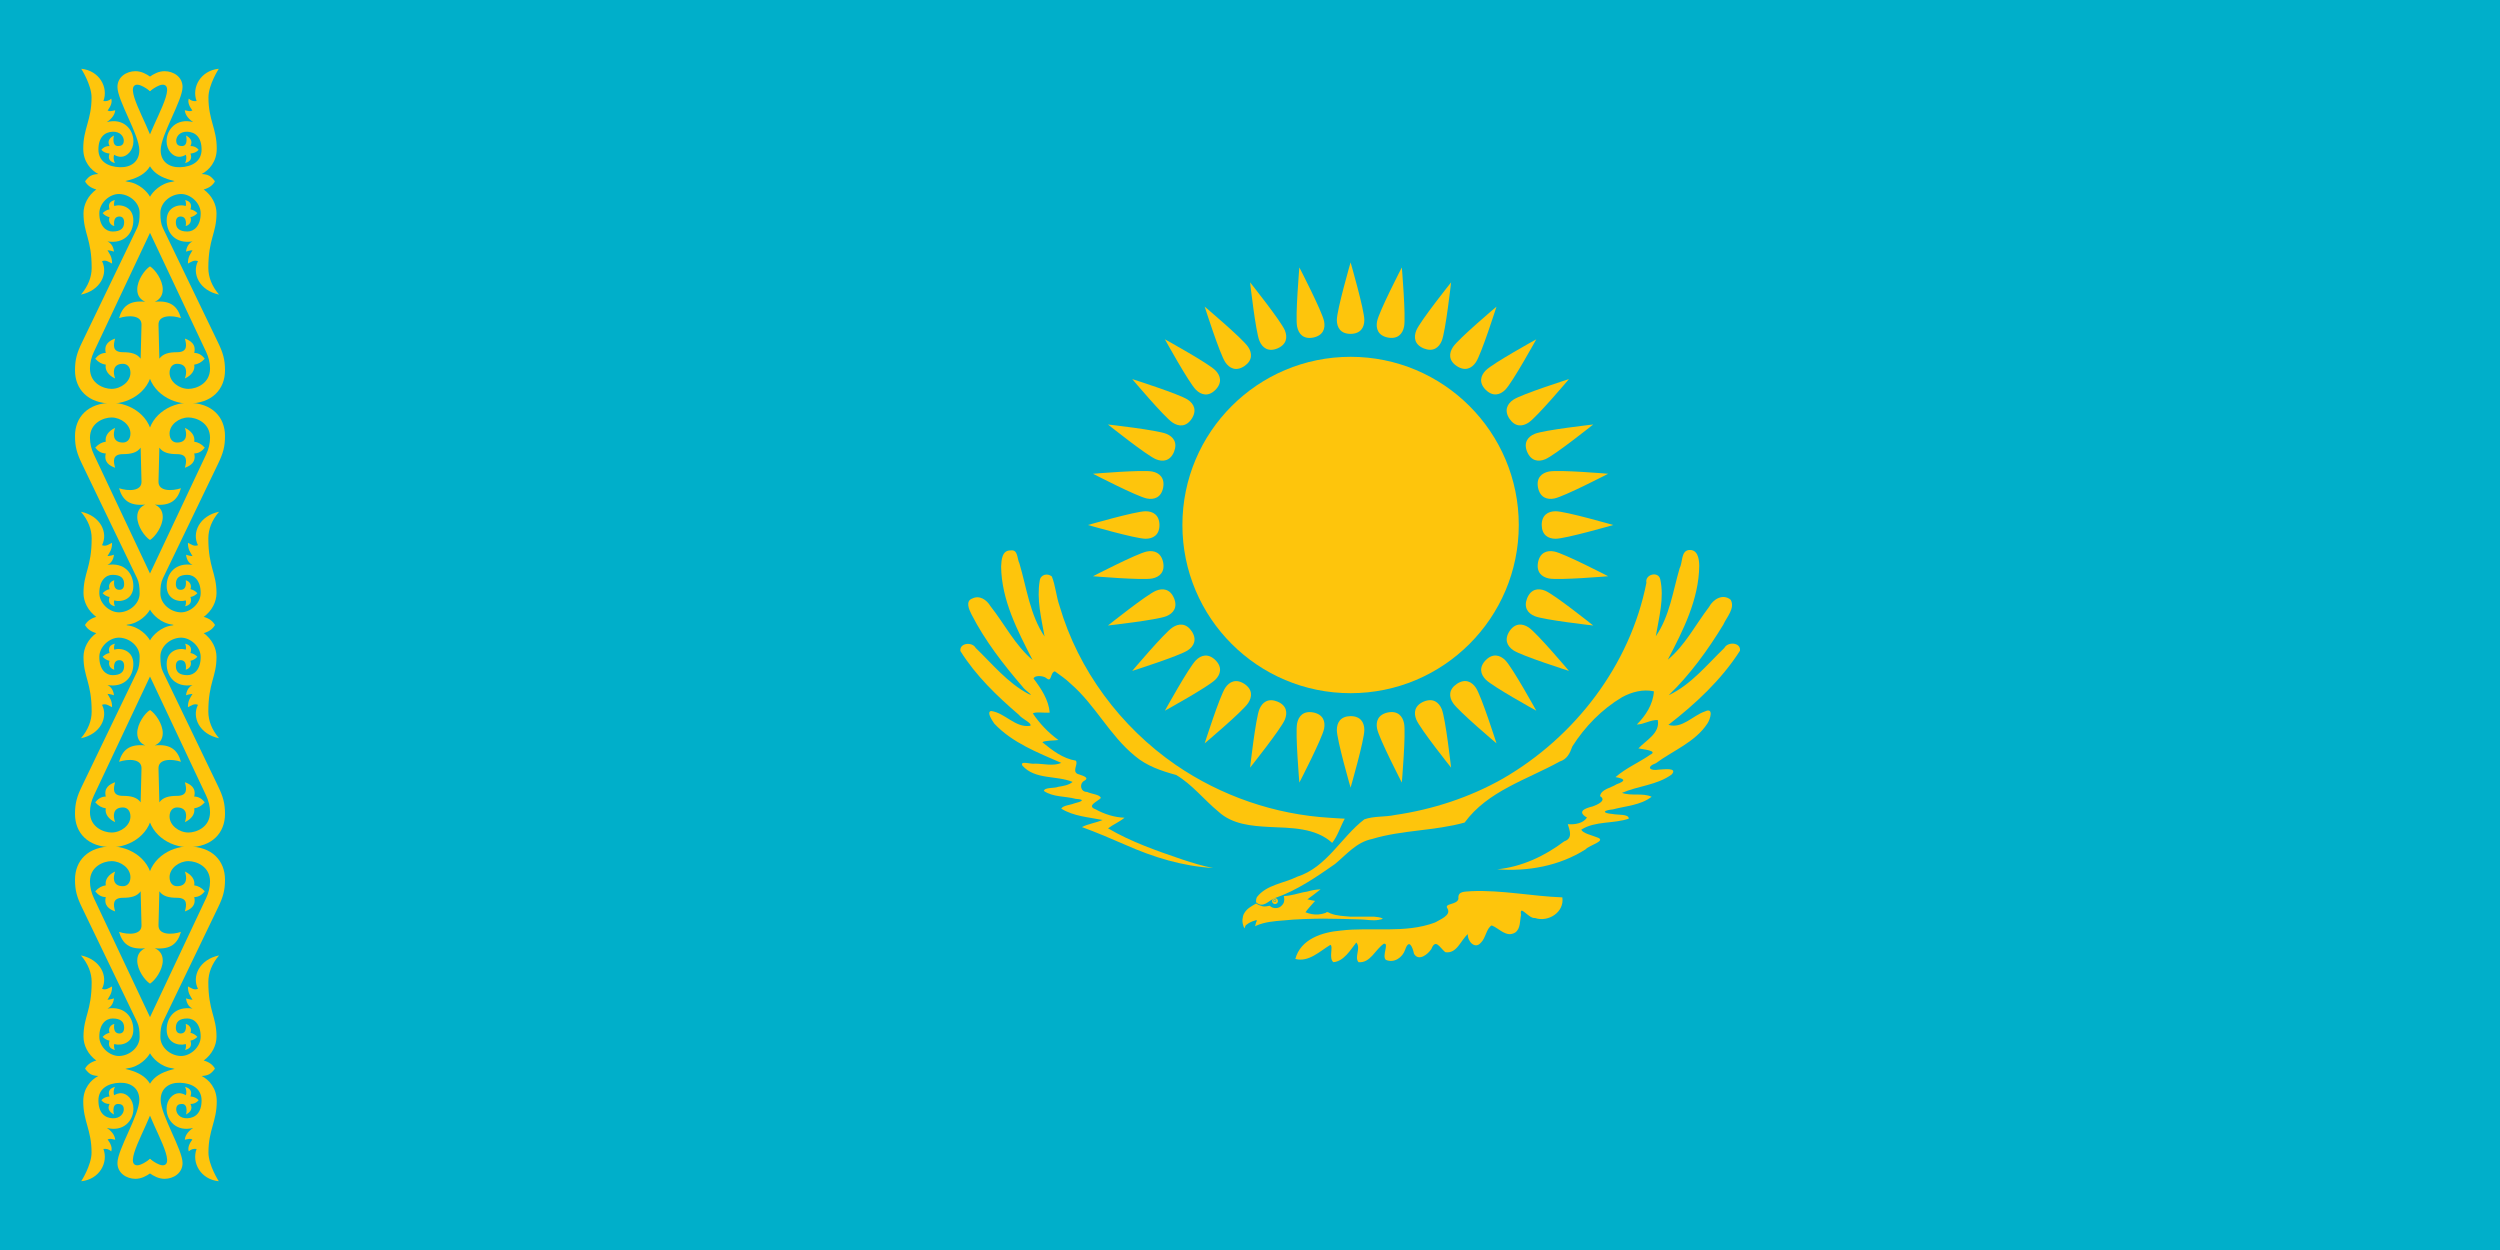
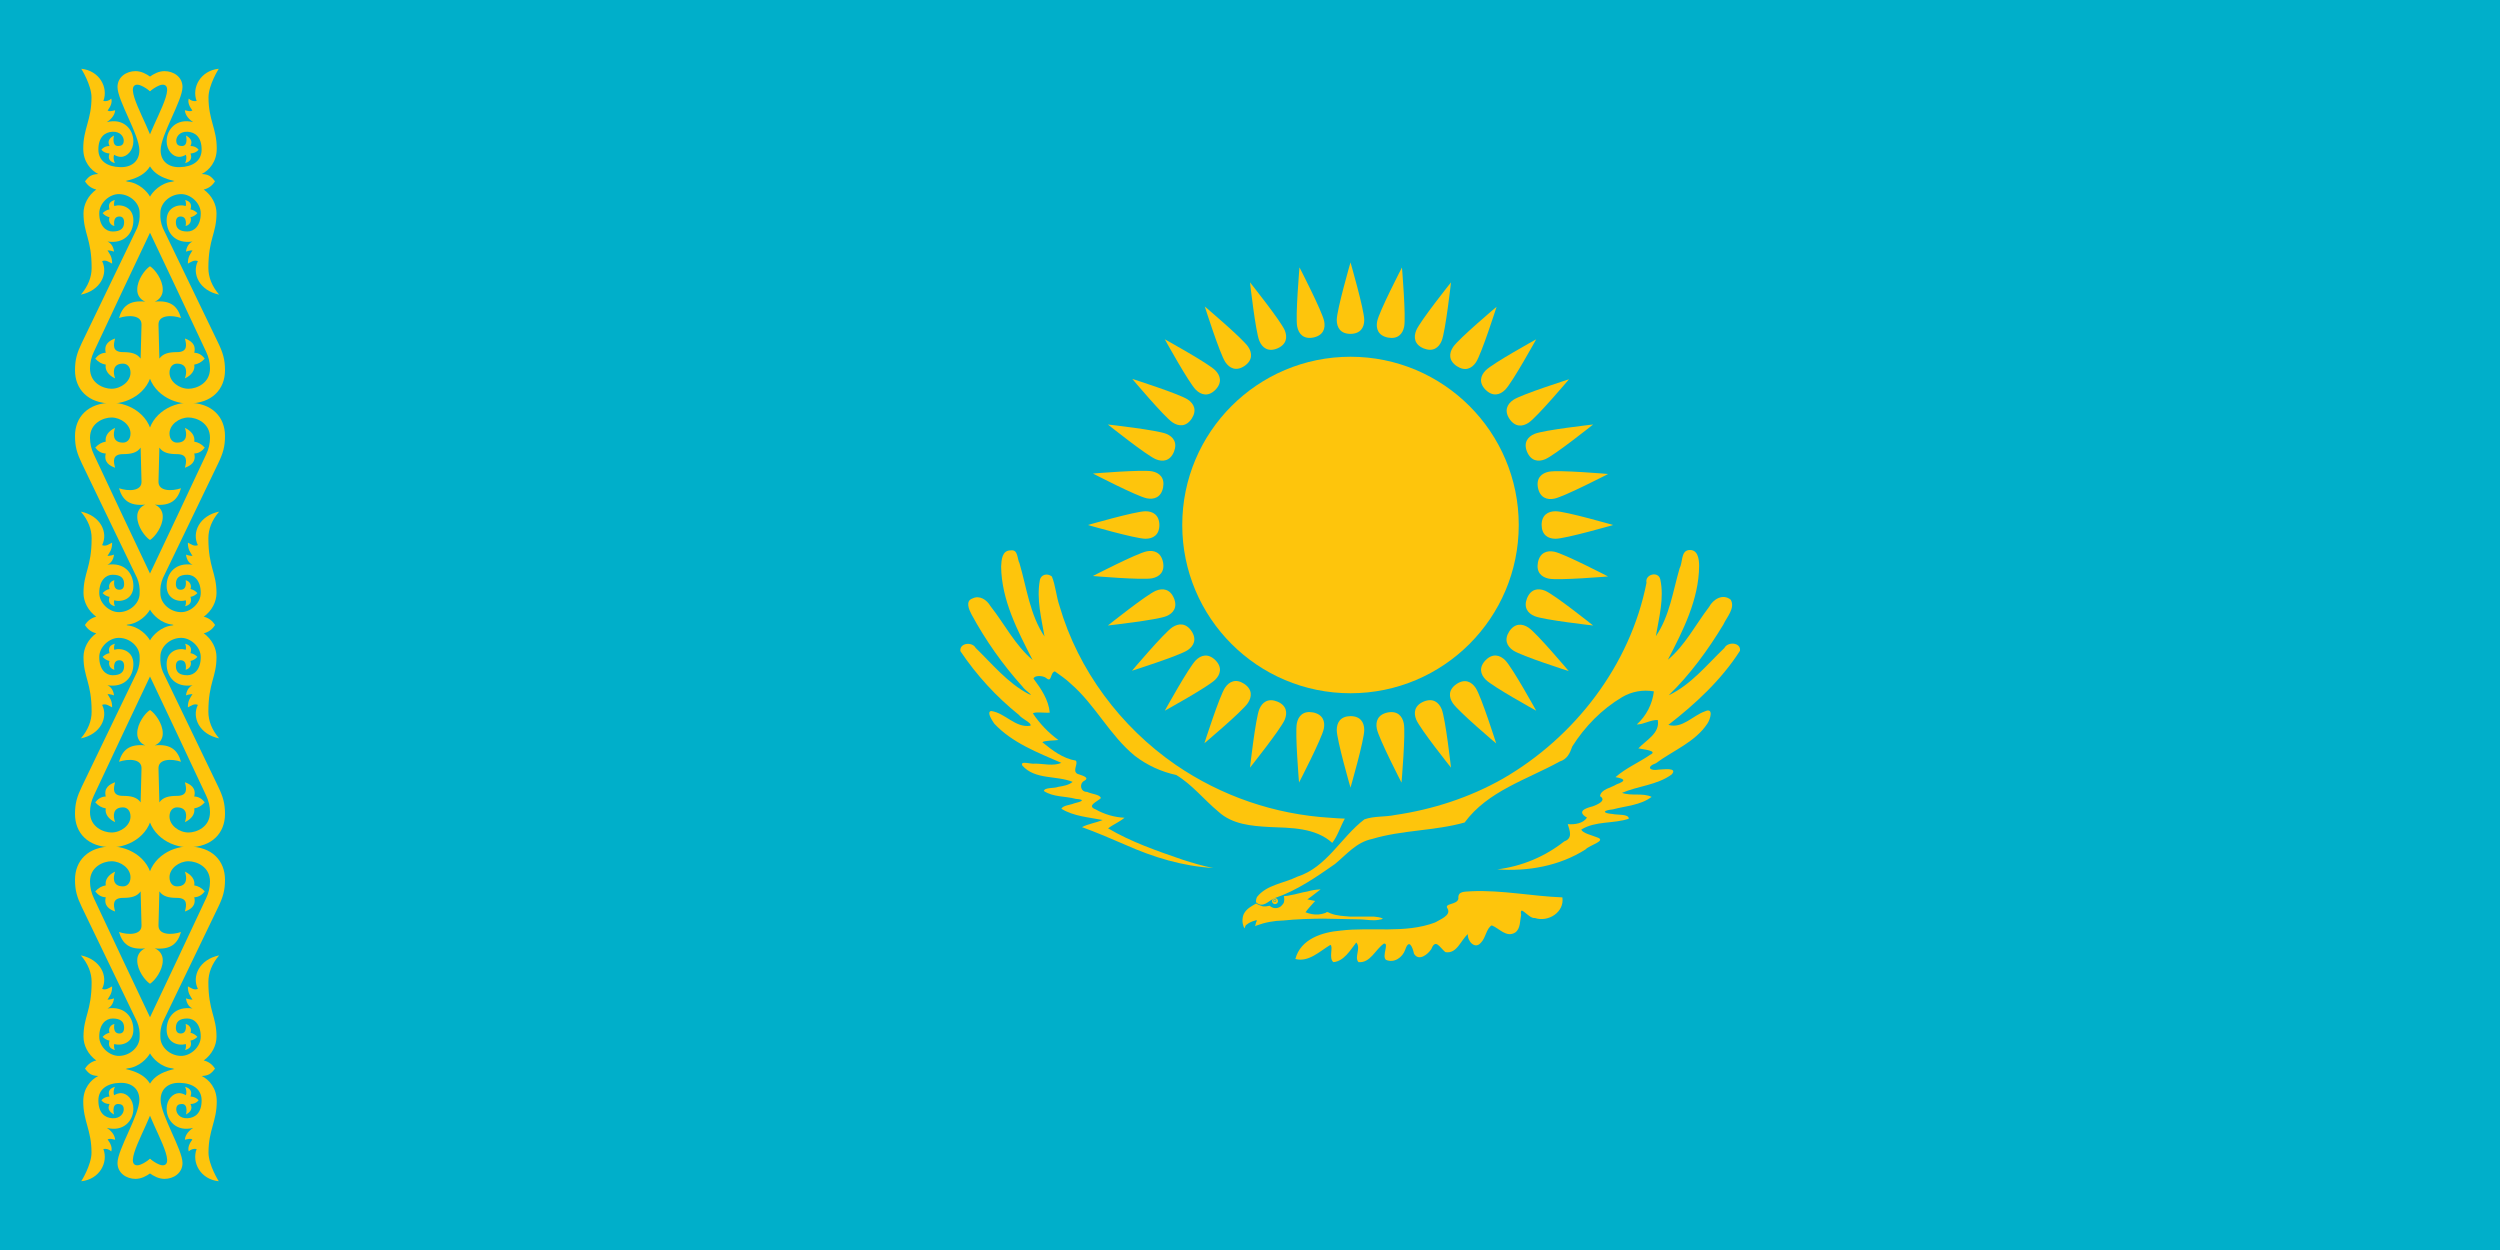
- <svg xmlns="http://www.w3.org/2000/svg" xmlns:xlink="http://www.w3.org/1999/xlink" width="1000" height="500">
+ <svg xmlns="http://www.w3.org/2000/svg" xmlns:xlink="http://www.w3.org/1999/xlink">
  <path fill="#00afca" d="M0 0h1000v500H0z" />
-   <g transform="matrix(.5 0 0 .5 540.236 210)" fill="#fec50c">
-     <circle r="134.55" />
+   <g fill="#fec50c" transform="matrix(.5 0 0 .5 540.2 210)">
+     <circle r="134.6" />
    <g id="c">
      <g id="b">
        <path id="a" d="M0-152.9c8-.1 11-5.1 11-11.1 0-8-11-46.1-11-46.1S-11-172-11-164c0 6 3 11.1 11 11.1z" />
-         <use xlink:href="#a" transform="rotate(90)" width="100%" height="100%" />
-         <use xlink:href="#a" transform="scale(-1)" width="100%" height="100%" />
-         <use xlink:href="#a" transform="rotate(-90)" width="100%" height="100%" />
+         <use xlink:href="#a" width="100%" height="100%" transform="rotate(90)" />
+         <use xlink:href="#a" width="100%" height="100%" transform="scale(-1)" />
+         <use xlink:href="#a" width="100%" height="100%" transform="rotate(-90)" />
      </g>
-       <use xlink:href="#b" transform="rotate(22.5)" width="100%" height="100%" />
-       <use xlink:href="#b" transform="rotate(45)" width="100%" height="100%" />
-       <use xlink:href="#b" transform="rotate(67.5)" width="100%" height="100%" />
+       <use xlink:href="#b" width="100%" height="100%" transform="rotate(22.5)" />
+       <use xlink:href="#b" width="100%" height="100%" transform="rotate(45)" />
+       <use xlink:href="#b" width="100%" height="100%" transform="rotate(67.5)" />
    </g>
-     <use xlink:href="#c" transform="rotate(11.25)" width="100%" height="100%" />
+     <use xlink:href="#c" width="100%" height="100%" transform="rotate(11.3)" />
  </g>
-   <g transform="matrix(.5 0 0 .5 0 0)" fill="#fec50c">
-     <path d="M1056.467 711.467c-3.6.2-7.1.666-10.534 1.766-4.7.634-9.2 2.267-13.866 3.034l-1.867.3-3.133.3c.2.866.333 1.733.333 2.6 0 .9-.1 1.766-.333 2.5-.2.7-.834 1.566-1.334 2.1-.666.733-1.366 1.366-2.2 1.766-.8.4-1.7.567-2.6.634-.9.033-1.833 0-2.7-.334-.9-.3-1.733-.866-2.5-1.533-.933.233-1.9.4-2.8.5-.933.1-1.8.1-2.633 0-.933-.267-1.9-.567-2.8-.933a16.14 16.14 0 0 1-2.6-1.367c-3.4 2-7.2 3.9-9.267 7.4-1.166 1.6-1.4 3.433-1.666 5.333-.167 2.334.433 4.8 1.433 6.967.367.633.667-2.3 1.8-2.7 1.9-1.567 4.267-2.7 6.667-3.333 2.033-1.034 1.766.066.933 1.666-.2.834-1.333 4 .2 2.4 6.767-3 14.267-3.6 21.567-4.166 10.6-1.1 21.233-1.334 31.866-1.467 10 .133 20 .267 30 .633 4.767.134 9.567 1.2 14.267.4 1.133-.3 2.9-.366 3.567-1.033-2.134-1.233-4.634-1.267-7-1.567H1080.2c-5.3-.533-10.833-.6-15.833-2.6-1.334-.533-2.567-1.8-3.834-.433-1.9.667-3.933 1.133-5.933 1.267-3.5.266-7-.467-10.233-1.767 2.333-3.233 5.133-6.067 7.7-9.067-2.067-.333-4.067-.766-6.134-1.266 3.634-2.5 7-5.334 10.534-8z" />
-     <path d="M1212.2 746.01c-7.245 4.35-12.775-3.362-18.831-5.675-4.325 2.349-4.729 10.208-8.77 13.93-4.835 5.502-10.76-1.537-10.319-6.965-5.782 4.874-8.706 15.922-18.057 14.446-4.43-3.615-7.721-11.201-11.106-2.564-2.76 4.222-10.11 10.23-13.916 3.854-1.178-5.63-4-12.25-7.063-3.308-2.102 6.325-8.85 10.978-15.379 8.209-3.574-2.922 2.865-13.727-1.684-12.958-6.8 4.495-10.753 15.658-20.242 14.764-3.685-4.136 2.236-11.144-1.806-15.735-4.77 6.123-10.063 15.089-18.315 15.735-3.988-3.232.157-12.501-2.39-13.873-8.467 5.078-17.401 14.128-28.05 11.294 4.15-15.873 21.49-21.442 36.073-22.68 25.089-3.084 51.484 2.586 75.624-6.47 3.9-2.373 13.35-5.739 9.985-11.243-2.98-4.347 7.753-2.647 8.785-7.724-.639-6.43 4.927-5.545 10.364-6.108 24.376-1.052 48.455 4.082 72.758 4.954 1.836 11.842-11.3 20.157-21.876 16.5-5.052.819-12.627-11.615-11.142-2.57-1.018 4.748-.305 11.018-4.643 14.189m-207.4-24.248c5.643 5.165 9.6-.973 14.875-3.216 17.692-6.085 33.128-16.719 48.346-27.344 9.22-7.63 17.214-17.525 29.597-20 24.155-7.303 49.832-6.417 74.08-13.157 18.465-25.28 49.826-34.299 76.097-48.83 5.899-1.833 8.178-6.688 10.062-12.048 10.028-15.83 23.689-29.857 39.845-39.439 7.644-4.177 16.764-6.582 25.418-4.672-.62 10.307-6.533 19.442-13.672 26.57 5.842-.128 10.863-3.819 16.767-3.611 2.023 10.578-9.4 16.114-15.478 22.7 3.385.787 16.353 1.768 9.286 5.159-9.005 6.25-19.289 10.541-27.602 17.799 7.67 1.378 8.544 3.008.745 5.782-4.222 2.862-12.341 3.862-13.126 9.437 5.794 3.561-2.669 7.097-5.933 8.255-6.242 1.454-12.798 4.165-4.507 8.907-3.136 4.738-9.865 5.749-15.356 5.28 1.666 5.37 4.078 11.379-2.892 13.748-15.624 11.81-33.96 20.402-53.6 22.367 24.535 1.886 49.806-2.668 70.772-16.011 2.768-3.273 17.282-6.79 9.164-9.542-3.822-1.59-12.016-3.357-12.57-6.271 11.355-7.006 25.664-4.514 37.88-8.676.316-3.955-9.292-2.855-12.874-3.755-8.543-.7-8.042-2.88.195-3.688 10.422-2.76 22.226-3.303 30.993-10.098-7.138-3.307-16.116-.396-23.732-3.096 12.911-5.65 28.142-6.217 39.726-14.704 5.277-5.87-6.76-4.036-10.267-3.893-7.15 1.245-10.456-2.178-2.332-5.149 13.87-10.227 31.433-16.87 41.176-31.697 2.308-3.319 5.433-13.319-1.928-9.722-9.68 3.219-18.198 14.101-29.228 10.735 21.733-16.844 42.413-36.02 57.267-59.33.768-6.723-9.785-7.45-12.532-2.172-13.963 13.454-26.6 29.335-44.477 37.77 17.121-16.525 31.276-36.092 43.626-56.372 2.648-6.032 9.764-13.286 5.902-19.983-6.225-5.153-14.013-.436-17.248 5.73-10.854 14.17-19.096 30.709-33.054 42.25 12.22-23.321 24.871-48.147 25.18-75.046-.038-5.538-1.15-13.694-8.67-12.66-5.962 1.069-4.546 9.992-7.004 14.505-5.411 18.377-7.951 38.279-19.05 54.37 2.497-14.933 6.866-30.5 3.512-45.58-1.567-6.739-12.45-3.84-11.048 2.83-13.002 65.86-57.194 123.46-114.99 156.78-26.464 14.973-56.023 24.626-86.096 29.002-8.09 1.771-16.84.732-24.572 3.49-18.736 14.367-30.08 38.407-53.802 45.935-10.632 5.284-24.496 6.356-32.098 16.233-.658 1.263-.8 2.727-.774 4.128" />
-     <path d="M1075.8 654.95c-3.5 6.354-5.56 13.658-10.06 19.347-13.541-12.321-33.171-11.914-50.347-12.734-14.177-.757-29.594-2.065-40.563-12.176-11.539-9.452-20.958-21.724-33.852-29.393-11.769-3.2-23.633-7.204-33.095-15.271-20.22-16.482-31.8-40.937-51.558-57.933-3.767-3.708-8.209-6.581-12.429-9.727-4.01.977-2.195 9.631-7.102 5.22-2.67-1.9-9.348-2.085-9.95.569 6.041 7.96 12.088 17.049 12.925 27.23-4.12.422-11.445-.87-13.487.664 5.471 8.2 12.484 15.473 20.452 21.263-3.822.614-11.353.28-12.818 1.82 7.909 6.446 16.39 13.034 26.747 14.69 2.12 2.794-3.1 8.19 1.29 10.576 2.545 1.04 10.944 2.78 5.159 5.675-3.97 2.675-2.497 8.91 2.58 8.77 3.21 1.64 10.417 2.041 10.981 4.88-2.845 2.895-11.698 6.328-4.163 9.04 7.039 3.904 15.067 6.439 23.105 6.717-4.034 3.394-9.004 5.32-13.156 8.513 18.55 10.877 39.113 18.03 59.433 24.919 8.09 2.703 16.274 5.223 24.66 6.81-24.368-1.407-47.921-8.621-70.115-18.495-11.503-5.045-23.084-9.92-34.873-14.265 5.169-2.69 11.148-3.347 16.509-5.675-11.128-2.23-23.285-2.96-33.067-9.077 1.5-2.676 7.183-2.802 10.326-4.164 5.911-1.416 9.578-3.134 1.243-3.648-8.405-2.281-18.045-1.257-25.452-6.328.477-3.04 8.229-1.98 11.386-3.293 3.976-.683 8.396-1.255 11.573-3.93-12.994-5.387-29.99-1.57-40.168-13.045-2.347-4.372 7.289-.85 10.033-1.579 6.973 0 14.467 2.216 21.107-.595-18.934-8.313-39.215-16.095-53.655-31.471-1.603-2.472-6.407-9.225-2.531-10.06 11.239 1.487 19.374 13.753 31.396 11.844 1.597-2.153-6.984-5.681-9.126-8.758-17.528-15.041-34.54-31.364-46.825-51.066-.845-6.58 9.497-7.565 12.22-2.484 13.405 12.911 25.514 27.977 42.21 36.791 5.924 2.873-3.402-3.4-4.644-5.675-15.427-17.914-30.113-36.834-40.895-57.932-1.93-3.802-5.128-10.686.646-12.71 5.773-2.892 11.501 1.048 14.428 6.007 11.342 14.305 19.688 31.307 33.817 43.225-12.037-23.359-24.889-47.948-25.2-74.828.283-5.21.618-13.092 7.684-12.878 5.933-.9 4.996 6.696 6.94 10.318 5.846 19.747 8.395 41.121 20.122 58.556-2.59-14.649-6.403-29.735-3.87-44.627.584-4.89 6.089-6.37 9.682-3.414 2.905 7.11 3.51 15.89 6.157 23.491 15.06 51.52 48.875 96.832 92.941 127.24 36.292 24.891 79.362 39.75 123.32 42.341 3.97.346 7.956.466 11.932.71" />
-     <circle cx="1020" cy="720.887" r="2.367" />
-     <circle cx="1019.8" cy="720.507" r=".965" stroke="#00afca" stroke-width=".381" />
+   <g fill="#fec50c" transform="scale(.5)">
+     <path d="M1056.5 711.5c-3.6.2-7.1.6-10.6 1.7-4.7.7-9.2 2.3-13.8 3l-1.9.4-3.1.3c.2.8.3 1.7.3 2.6 0 .9-.1 1.7-.3 2.5a6 6 0 0 1-1.4 2c-.6.8-1.3 1.4-2.2 1.8a7 7 0 0 1-2.6.7c-.9 0-1.8 0-2.7-.4-.9-.3-1.7-.8-2.5-1.5l-2.8.5h-2.6l-2.8-1a16.1 16.1 0 0 1-2.6-1.3c-3.4 2-7.2 3.9-9.3 7.4-1.1 1.6-1.4 3.4-1.6 5.3-.2 2.4.4 4.8 1.4 7 .4.6.7-2.3 1.8-2.7 1.9-1.6 4.3-2.7 6.7-3.3 2-1 1.7 0 .9 1.6-.2.9-1.3 4 .2 2.4a65 65 0 0 1 21.6-4.1c10.6-1.1 21.2-1.4 31.8-1.5l30 .6c4.8.2 9.6 1.2 14.3.4 1.1-.3 2.9-.3 3.6-1-2.2-1.2-4.7-1.3-7-1.6h-19.1c-5.3-.5-10.8-.6-15.8-2.6-1.4-.5-2.6-1.8-3.9-.4-1.9.7-3.9 1.1-5.9 1.3-3.5.2-7-.5-10.2-1.8 2.3-3.2 5.1-6 7.7-9l-6.2-1.3c3.7-2.5 7-5.4 10.6-8z" />
+     <path d="M1212.2 746c-7.2 4.4-12.8-3.4-18.8-5.7-4.4 2.4-4.8 10.2-8.8 14-4.8 5.5-10.8-1.6-10.3-7-5.8 4.9-8.7 16-18 14.4-4.5-3.6-7.8-11.2-11.2-2.5-2.7 4.2-10 10.2-13.9 3.8-1.2-5.6-4-12.2-7-3.3-2.2 6.4-9 11-15.4 8.2-3.6-2.9 2.8-13.7-1.7-13-6.8 4.6-10.8 15.7-20.3 14.8-3.7-4 2.3-11.1-1.8-15.7-4.7 6.1-10 15.1-18.3 15.7-4-3.2.2-12.5-2.4-13.8-8.4 5-17.4 14.1-28 11.3 4.1-16 21.5-21.5 36-22.7 25.1-3.1 51.5 2.6 75.7-6.5 3.9-2.4 13.3-5.7 10-11.2-3-4.4 7.7-2.7 8.7-7.8-.6-6.4 5-5.5 10.4-6 24.4-1.1 48.5 4 72.8 4.9 1.8 11.8-11.3 20.1-22 16.5-5 .8-12.5-11.6-11-2.6-1 4.8-.4 11-4.7 14.2m-207.4-24.2c5.6 5.1 9.6-1 14.9-3.3 17.7-6 33.1-16.7 48.3-27.3 9.2-7.6 17.2-17.5 29.6-20 24.2-7.3 49.9-6.4 74.1-13.2 18.5-25.2 49.8-34.3 76.1-48.8 5.9-1.8 8.2-6.7 10-12 10-15.9 23.7-29.9 39.9-39.5a37.2 37.2 0 0 1 25.4-4.6 42.4 42.4 0 0 1-13.7 26.5c5.9-.1 11-3.8 16.8-3.6 2 10.6-9.4 16.1-15.5 22.7 3.4.8 16.4 1.8 9.3 5.2-9 6.2-19.3 10.5-27.6 17.8 7.7 1.4 8.6 3 .8 5.8-4.3 2.8-12.4 3.8-13.2 9.4 5.8 3.6-2.6 7-5.9 8.2-6.2 1.5-12.8 4.2-4.5 9-3.1 4.7-9.9 5.7-15.4 5.2 1.7 5.4 4.1 11.4-2.8 13.8a107.7 107.7 0 0 1-53.6 22.4c24.5 1.8 49.8-2.7 70.7-16 2.8-3.3 17.3-6.9 9.2-9.6-3.8-1.6-12-3.4-12.6-6.3 11.4-7 25.7-4.5 37.9-8.6.3-4-9.3-2.9-12.9-3.8-8.5-.7-8-2.9.2-3.7 10.4-2.8 22.2-3.3 31-10-7.1-3.4-16.1-.5-23.7-3.2 12.9-5.6 28.1-6.2 39.7-14.7 5.3-5.9-6.8-4-10.3-3.9-7.1 1.3-10.4-2.2-2.3-5.1 13.9-10.3 31.4-16.9 41.2-31.7 2.3-3.3 5.4-13.3-2-9.8-9.6 3.3-18.1 14.1-29.2 10.8 21.8-16.9 42.4-36 57.3-59.3.8-6.8-9.8-7.5-12.5-2.2-14 13.4-26.6 29.3-44.5 37.8 17.1-16.6 31.3-36.1 43.6-56.4 2.7-6 9.8-13.3 6-20-6.3-5.2-14.1-.4-17.3 5.7-10.9 14.2-19.1 30.7-33 42.3 12.1-23.3 24.8-48.2 25-75 0-5.6-1-13.8-8.6-12.7-6 1-4.5 10-7 14.5-5.4 18.4-8 38.3-19 54.3 2.5-14.9 6.8-30.5 3.5-45.5-1.6-6.8-12.5-3.9-11 2.8-13 65.9-57.3 123.5-115 156.8-26.5 15-56 24.6-86.2 29-8 1.7-16.8.7-24.5 3.5-18.8 14.3-30.1 38.4-53.8 45.9-10.7 5.3-24.5 6.4-32.1 16.2a8.6 8.6 0 0 0-.8 4.2" />
+     <path d="M1075.8 655c-3.5 6.3-5.6 13.6-10 19.3-13.6-12.3-33.2-12-50.4-12.7-14.2-.8-29.6-2.1-40.6-12.2-11.5-9.5-21-21.7-33.8-29.4a83.2 83.2 0 0 1-33.1-15.3c-20.2-16.5-31.8-41-51.6-58-3.7-3.6-8.2-6.5-12.4-9.6-4 1-2.2 9.6-7.1 5.2-2.7-2-9.4-2.1-10 .6 6 8 12.1 17 13 27.2-4.2.4-11.5-.9-13.5.6a84.3 84.3 0 0 0 20.4 21.3c-3.8.6-11.3.3-12.8 1.8 8 6.5 16.4 13 26.8 14.7 2 2.8-3.1 8.2 1.3 10.6 2.5 1 10.9 2.8 5.1 5.7-4 2.6-2.5 8.9 2.6 8.7 3.2 1.7 10.4 2 11 5-2.9 2.8-11.7 6.2-4.2 9a52 52 0 0 0 23.1 6.7c-4 3.4-9 5.3-13.1 8.5 18.5 10.9 39 18 59.4 25 8 2.6 16.3 5.1 24.7 6.7-24.4-1.4-48-8.6-70.2-18.5-11.5-5-23-9.9-34.8-14.2 5.1-2.7 11.1-3.4 16.5-5.7-11.2-2.2-23.3-3-33-9 1.4-2.8 7-2.9 10.2-4.3 6-1.4 9.6-3 1.3-3.6-8.4-2.3-18-1.3-25.5-6.3.5-3 8.3-2 11.4-3.3 4-.7 8.4-1.3 11.6-4-13-5.3-30-1.5-40.2-13-2.3-4.4 7.3-.9 10-1.6 7 0 14.5 2.2 21.2-.6-19-8.3-39.3-16-53.7-31.4-1.6-2.5-6.4-9.3-2.5-10.1 11.2 1.5 19.3 13.7 31.4 11.8 1.6-2.1-7-5.6-9.2-8.7a229.4 229.4 0 0 1-46.8-51c-.8-6.7 9.5-7.7 12.2-2.6 13.4 13 25.5 28 42.2 36.8 6 2.9-3.4-3.4-4.6-5.7a298.7 298.7 0 0 1-40.9-57.9c-2-3.8-5.1-10.7.7-12.7 5.7-2.9 11.5 1 14.4 6 11.3 14.3 19.7 31.3 33.8 43.2-12-23.3-24.9-48-25.2-74.8.3-5.2.6-13 7.7-12.9 6-.9 5 6.7 7 10.3 5.8 19.8 8.3 41.2 20 58.6-2.5-14.6-6.4-29.7-3.8-44.6.6-5 6-6.4 9.7-3.4 2.9 7 3.5 15.9 6.1 23.5 15 51.5 48.9 96.8 93 127.2a244.7 244.7 0 0 0 123.3 42.3c4 .4 8 .5 11.9.7" />
+     <circle cx="1020" cy="720.9" r="2.4" />
+     <circle cx="1019.8" cy="720.5" r="1" stroke="#00afca" stroke-width=".4" />
  </g>
-   <g transform="matrix(.5 0 0 .5 0 0)" fill="#fec50c">
+   <g fill="#fec50c" transform="scale(.5)">
    <g id="f">
      <g id="e">
-         <path d="M120 72.922s-9.61-8.076-12.874-4.025c-5.25 6.515 16.14 38.968 16.14 50.396 0 18.759-12.517 23.86-27.973 26.539-10.371 1.798-27.259-.752-27.259-.752 3.18-4.273 5.248-5.532 10.606-5.873-5.965-3.097-12.039-9.82-12.039-20.284 0-16.138 6.643-22.79 6.643-40.983 0-10.093-8.276-22.941-8.276-22.941 14.629 1.464 21.879 15.009 17.754 25.834 2.328.335 4.442-.19 6.258-1.91 1.07 3-.62 6.483-2.883 9.484 1.823.974 3.162.39 6.066-.21-.276 3.092-2.128 6.376-6.66 9.468 13.151-3.415 21.243 5.751 21.243 15.347 0 7.248-5.079 12.443-10.044 12.443-1.604 0-3.961-.661-5.29-1.654-.938 1.995-.455 4.665.51 6.66-3.638-.962-5.948-3.123-4.304-7.621-2.795-.257-5.018-1.201-6.53-3 1.532-1.963 3.857-3.093 6.53-3.001-2.035-4.2.233-6.55 3.538-8.456 0 0-2.102 8.456 3.265 8.456 2.413 0 4.612-.786 4.612-4.343 0-3.097-2.707-7.387-8.966-7.114-6.258.273-11.332 4.315-11.332 14.306 0 9.216 7.434 13.8 17.23 14.096 8.833.273 15.5-4.512 15.5-13.625 0-12.128-17.508-39.773-17.508-50.58 0-8.11 7.292-12.636 14.427-12.636 9.252 0 17.058 9.161 17.058 9.161l-5.435 6.815z" />
-         <path id="d" d="M122.02 292.14c0 20.27-18.198 30.688-32.498 30.688-19.266 0-29.524-11.519-29.524-26.598 0-8.548 1.566-13.911 5.507-22.092 0 0 31.78-66.091 44.153-91.653 1.543-3.188 2.041-6.818 2.041-12.138 0-8.217-7.97-14.933-16.327-15.139-7.618-.19-15.918 7.102-15.918 15.412 0 10.093 5.236 14.593 10.612 14.593 6.616 0 9.252-2.72 9.252-7.365 0-3.237-1.563-4.637-3.81-4.637-5.674 0-4.081 7.638-4.081 7.638-2.818-.617-5.134-3.497-3.81-7.093a10.23 10.23 0 0 1-5.51-3.273c1.521-1.475 3.266-2.613 5.51-3-1.329-4.388.447-6.531 4.286-7.433-.775 1.687-.801 3.24-.544 4.705 6.043-1.719 15.306 1.016 15.306 11.456 0 10.365-7.194 19.093-20.681 16.912 3.208 1.534 4.84 4.673 5.17 8.183-2.45-.954-5.17-1.09-5.17-1.09 1.577 2.78 3.767 5.177 3.673 10.637-2.5-1.137-4.823-3.242-8.027-1.91 5.03 9.898-1.15 23.512-16.871 26.733 5.754-6.745 8.571-14.027 8.571-21.277 0-23.496-6.53-27.445-6.53-43.78 0-6.835 3.513-14.215 10.476-19.231v.273c-4.602-1.233-7.55-3.499-9.245-6.578 10.515-2.982 25.8-2.927 34.006.302 9.434 1.093 16.02 8.33 17.96 12.004 1.94 3.67 5.709 16.953 0 28.912-6.25 13.088-35.712 75.56-44.898 95.198-1.948 4.165-3.13 8.583-3.13 13.366 0 12.03 11.02 16.23 17.28 16.23 7.483 0 15.102-5.7 15.102-12.82 0-4.511-2.45-7.228-5.987-7.228-8.458 0-7.944 7.195-6.258 11.729-5.264-2.367-8.324-6.592-7.483-11.047-2.98-.409-5.817-1.822-8.435-4.774 2.06-2.6 4.572-4.567 8.435-4.637-1.687-6.912 2.94-9.835 7.483-11.456-1.437 5.073-2.38 10.911 6.258 10.911 6.3 0 11.258 1.091 14.15 5.183.17-5.456.68-27.005.68-27.005.364-8.098-10.838-7.867-17.958-5.456 2.687-9.327 8.198-14.37 20.952-13.093-3.096-1.295-6.395-4.208-6.395-9.82.002-7.593 6.162-16.005 10.206-18.492l2.022 79.051z" />
-         <use xlink:href="#d" transform="matrix(1 0 0 -1 0 645.08)" width="100%" height="100%" />
+         <path d="M120 73s-9.6-8.2-12.9-4.1c-5.2 6.5 16.2 39 16.2 50.4 0 18.8-12.6 23.9-28 26.5-10.4 1.8-27.3-.7-27.3-.7 3.2-4.3 5.3-5.6 10.6-5.9-6-3-12-9.8-12-20.3 0-16.1 6.6-22.8 6.6-41C73.2 68 65 55 65 55c14.6 1.5 21.8 15 17.7 25.8 2.4.4 4.5-.2 6.3-1.9 1 3-.6 6.5-2.9 9.5 1.8 1 3.2.4 6-.2-.2 3-2 6.4-6.6 9.5 13.2-3.4 21.2 5.7 21.2 15.3 0 7.3-5 12.5-10 12.5-1.6 0-4-.7-5.3-1.7-1 2-.4 4.7.5 6.7-3.6-1-6-3.2-4.3-7.7-2.8-.2-5-1.2-6.5-3 1.5-2 3.8-3 6.5-3-2-4.2.3-6.5 3.6-8.4 0 0-2.1 8.4 3.2 8.4 2.4 0 4.6-.7 4.6-4.3 0-3.1-2.7-7.4-9-7.1-6.2.3-11.3 4.3-11.3 14.3 0 9.2 7.5 13.8 17.3 14 8.8.4 15.5-4.4 15.5-13.5C111.5 108 94 80.4 94 69.6c0-8.1 7.2-12.7 14.4-12.7 9.2 0 17 9.2 17 9.2l-5.4 6.8z" />
+         <path id="d" d="M122 292.1c0 20.3-18.2 30.7-32.5 30.7-19.2 0-29.5-11.5-29.5-26.6 0-8.5 1.6-13.9 5.5-22l44.2-91.7a27 27 0 0 0 2-12.2c0-8.2-8-14.9-16.3-15-7.6-.3-16 7-16 15.3 0 10.1 5.3 14.6 10.7 14.6 6.6 0 9.2-2.7 9.2-7.4 0-3.2-1.5-4.6-3.8-4.6-5.7 0-4 7.6-4 7.6a5.2 5.2 0 0 1-3.9-7 10.2 10.2 0 0 1-5.5-3.3c1.5-1.5 3.3-2.6 5.5-3-1.3-4.4.5-6.5 4.3-7.5a7.6 7.6 0 0 0-.5 4.8c6-1.8 15.3 1 15.3 11.4s-7.2 19.1-20.7 17c3.2 1.5 4.8 4.6 5.2 8.1-2.5-1-5.2-1-5.2-1 1.6 2.7 3.8 5 3.7 10.6-2.5-1.2-4.9-3.3-8-2 5 10-1.2 23.6-17 26.8 5.8-6.8 8.6-14 8.6-21.3 0-23.5-6.5-27.4-6.5-43.8 0-6.8 3.5-14.2 10.5-19.2v.3A14 14 0 0 1 68 145c10.5-3 25.8-3 34 .3 9.5 1 16 8.3 18 12 2 3.7 5.7 17 0 28.9-6.3 13-35.7 75.6-44.9 95.2-2 4.2-3.1 8.6-3.1 13.4 0 12 11 16.2 17.2 16.2 7.5 0 15.2-5.7 15.2-12.8 0-4.5-2.5-7.3-6-7.3-8.5 0-8 7.2-6.3 11.8-5.3-2.4-8.3-6.6-7.5-11-3-.5-5.8-1.9-8.4-4.8 2-2.6 4.6-4.6 8.4-4.7-1.7-6.9 3-9.8 7.5-11.4-1.4 5-2.4 10.9 6.3 10.9 6.3 0 11.2 1 14.1 5.2l.7-27c.4-8.1-10.8-8-18-5.5 2.7-9.3 8.2-14.4 21-13.1a10 10 0 0 1-6.4-9.8c0-7.6 6.2-16 10.2-18.5l2 79z" />
+         <use xlink:href="#d" width="100%" height="100%" transform="matrix(1 0 0 -1 0 645)" />
      </g>
-       <use xlink:href="#e" transform="matrix(-1 0 0 1 240 0)" width="100%" height="100%" />
+       <use xlink:href="#e" width="100%" height="100%" transform="matrix(-1 0 0 1 240 0)" />
    </g>
-     <use xlink:href="#f" transform="matrix(1 0 0 -1 0 1000)" width="100%" height="100%" />
+     <use xlink:href="#f" width="100%" height="100%" transform="matrix(1 0 0 -1 0 1000)" />
  </g>
</svg>
